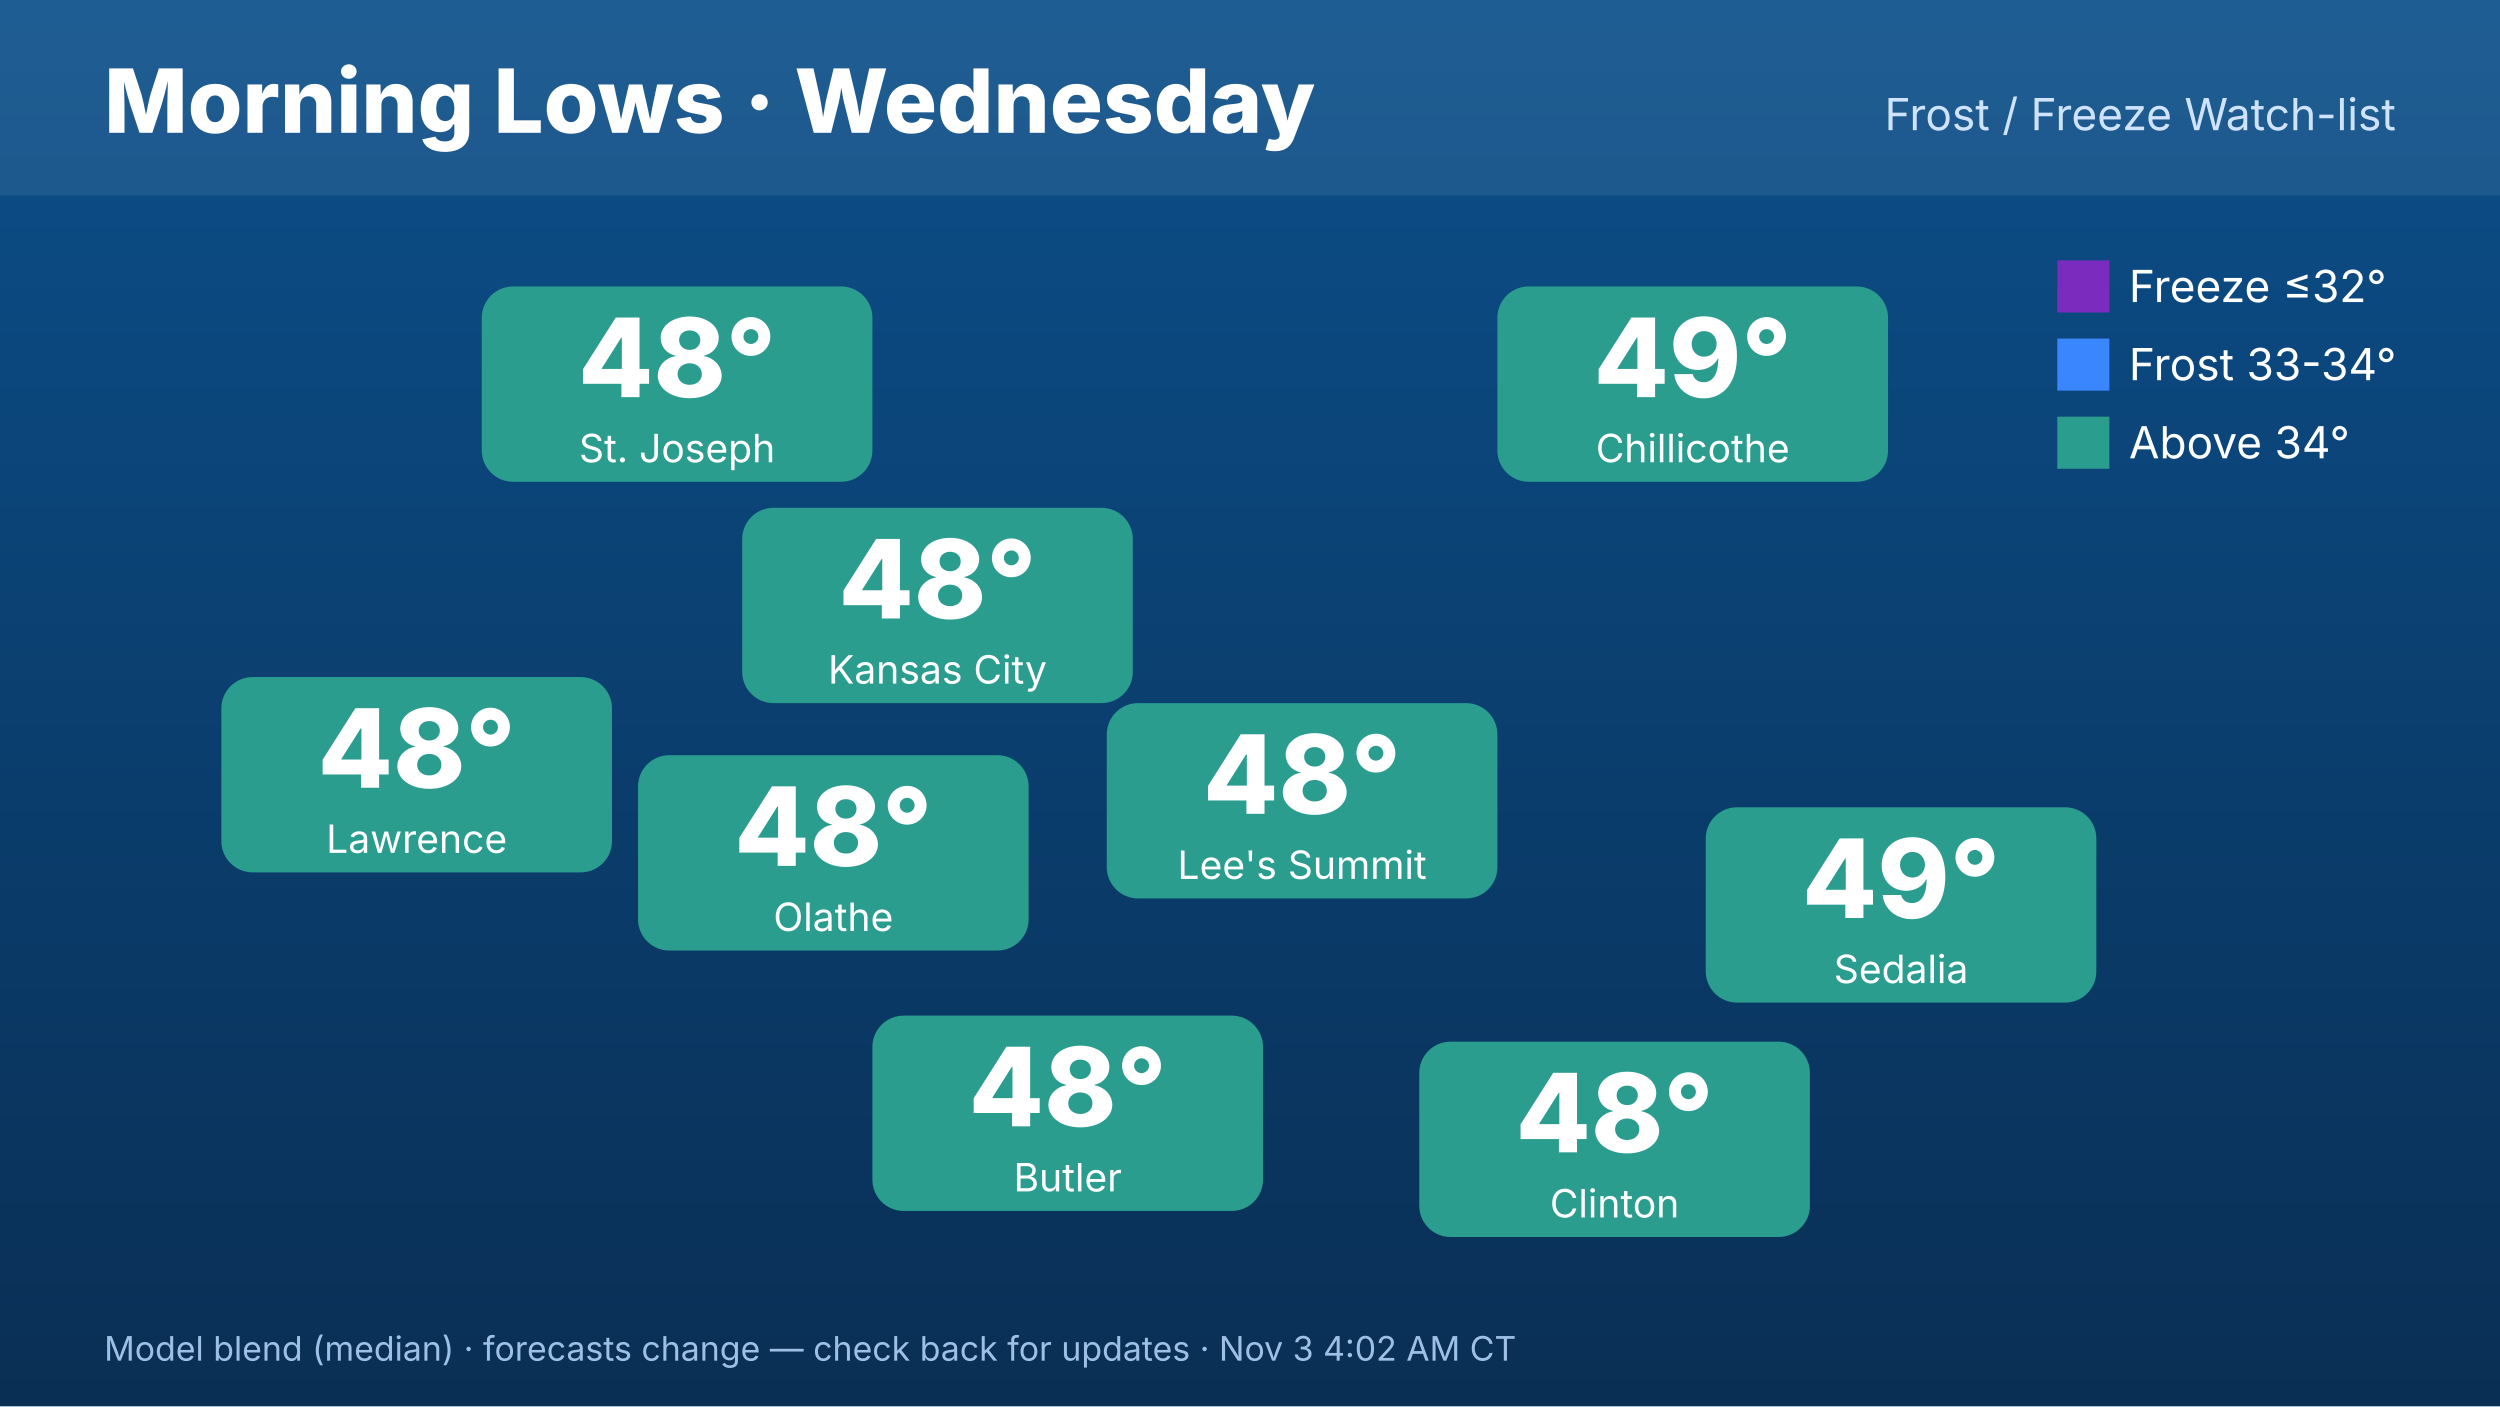
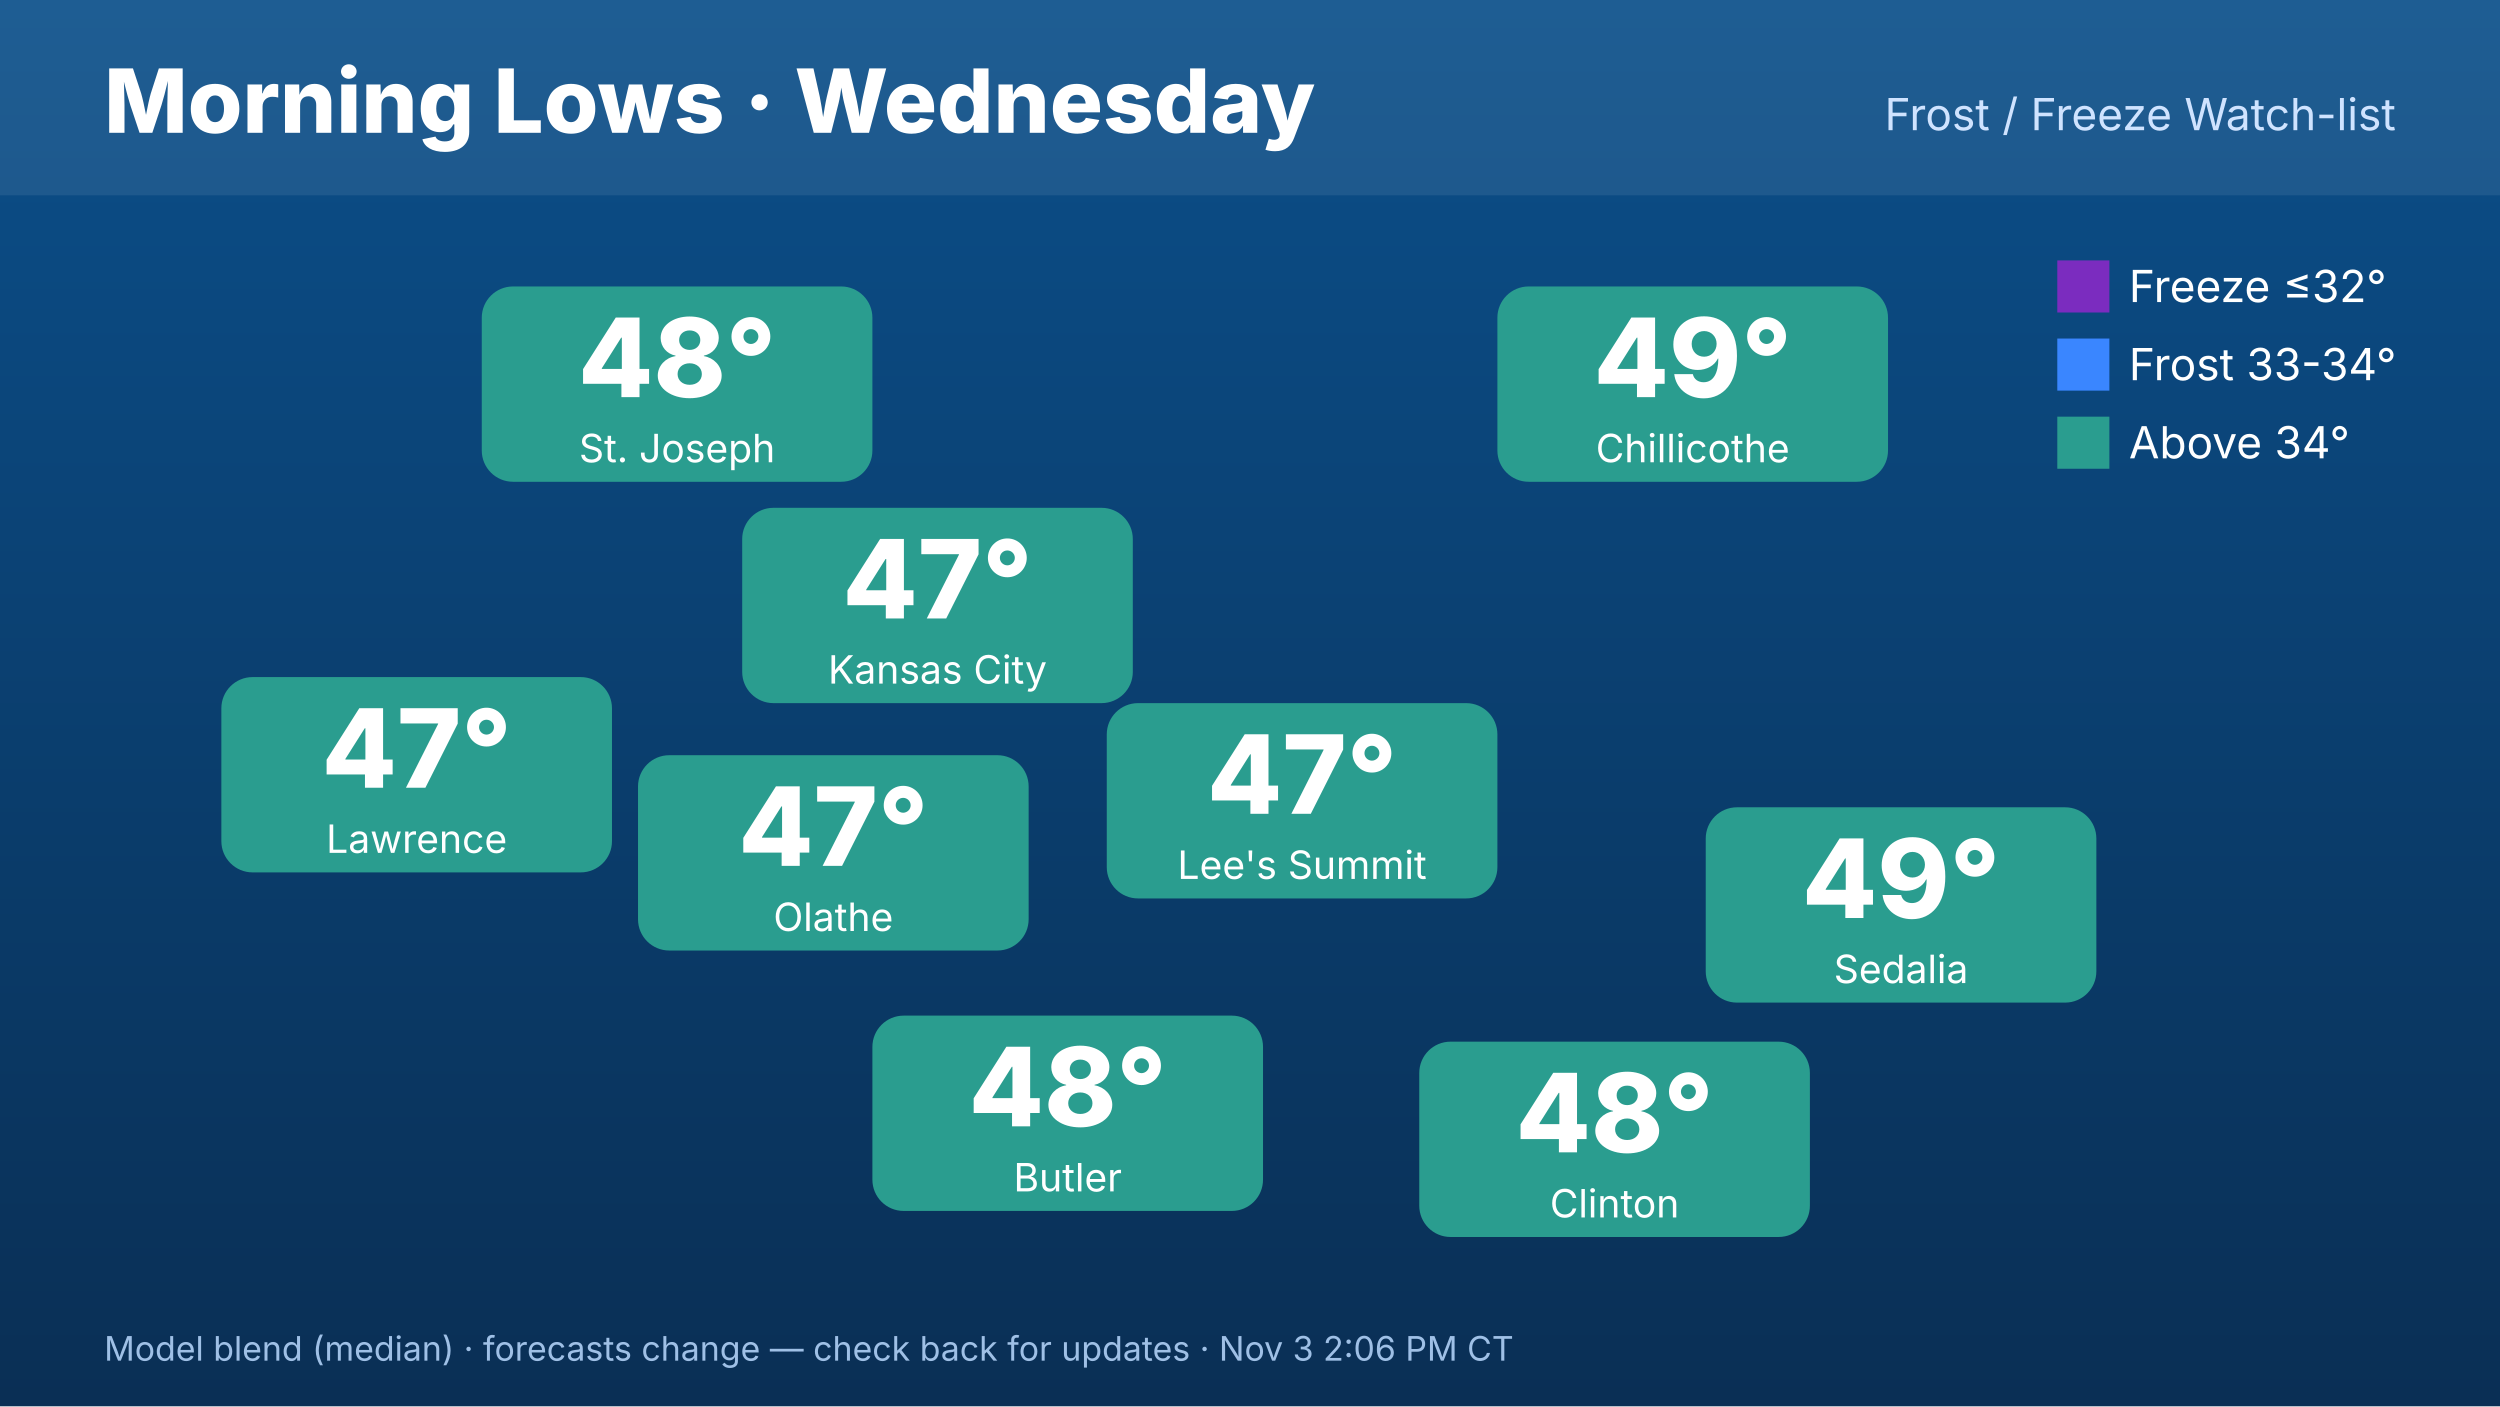
<svg xmlns="http://www.w3.org/2000/svg" width="1920" height="1080" viewBox="0 0 1920 1080" font-family="Inter,Helvetica,Arial,sans-serif">
  <defs>
    <linearGradient id="bg" x1="0" y1="0" x2="0" y2="1">
      <stop offset="0" stop-color="#0b4f8a" />
      <stop offset="1" stop-color="#0a2f55" />
    </linearGradient>
  </defs>
  <rect width="1920" height="1080" fill="url(#bg)" />
  <rect x="0" y="0" width="1920" height="150" fill="#ffffff" opacity=".08" />
  <text x="80" y="102" font-size="68" font-weight="800" fill="#fff">Morning Lows · Wednesday</text>
  <text x="1840" y="100" font-size="34" fill="#cfe3ff" text-anchor="end">Frost / Freeze Watch-list</text>
  <rect x="570" y="390" width="300" height="150" rx="24" fill="#2a9d8f" />
-   <text x="720" y="475" font-size="84" font-weight="800" fill="#fff" text-anchor="middle">48°</text>
+   <text x="720" y="475" font-size="84" font-weight="800" fill="#fff" text-anchor="middle">47°</text>
  <text x="720" y="525" font-size="30" fill="#fff" text-anchor="middle">Kansas City</text>
  <rect x="370" y="220" width="300" height="150" rx="24" fill="#2a9d8f" />
  <text x="520" y="305" font-size="84" font-weight="800" fill="#fff" text-anchor="middle">48°</text>
  <text x="520" y="355" font-size="30" fill="#fff" text-anchor="middle">St. Joseph</text>
  <rect x="170" y="520" width="300" height="150" rx="24" fill="#2a9d8f" />
-   <text x="320" y="605" font-size="84" font-weight="800" fill="#fff" text-anchor="middle">48°</text>
+   <text x="320" y="605" font-size="84" font-weight="800" fill="#fff" text-anchor="middle">47°</text>
  <text x="320" y="655" font-size="30" fill="#fff" text-anchor="middle">Lawrence</text>
  <rect x="1150" y="220" width="300" height="150" rx="24" fill="#2a9d8f" />
  <text x="1300" y="305" font-size="84" font-weight="800" fill="#fff" text-anchor="middle">49°</text>
  <text x="1300" y="355" font-size="30" fill="#fff" text-anchor="middle">Chillicothe</text>
  <rect x="1310" y="620" width="300" height="150" rx="24" fill="#2a9d8f" />
  <text x="1460" y="705" font-size="84" font-weight="800" fill="#fff" text-anchor="middle">49°</text>
  <text x="1460" y="755" font-size="30" fill="#fff" text-anchor="middle">Sedalia</text>
  <rect x="1090" y="800" width="300" height="150" rx="24" fill="#2a9d8f" />
  <text x="1240" y="885" font-size="84" font-weight="800" fill="#fff" text-anchor="middle">48°</text>
  <text x="1240" y="935" font-size="30" fill="#fff" text-anchor="middle">Clinton</text>
  <rect x="670" y="780" width="300" height="150" rx="24" fill="#2a9d8f" />
  <text x="820" y="865" font-size="84" font-weight="800" fill="#fff" text-anchor="middle">48°</text>
  <text x="820" y="915" font-size="30" fill="#fff" text-anchor="middle">Butler</text>
  <rect x="490" y="580" width="300" height="150" rx="24" fill="#2a9d8f" />
-   <text x="640" y="665" font-size="84" font-weight="800" fill="#fff" text-anchor="middle">48°</text>
+   <text x="640" y="665" font-size="84" font-weight="800" fill="#fff" text-anchor="middle">47°</text>
  <text x="640" y="715" font-size="30" fill="#fff" text-anchor="middle">Olathe</text>
  <rect x="850" y="540" width="300" height="150" rx="24" fill="#2a9d8f" />
-   <text x="1000" y="625" font-size="84" font-weight="800" fill="#fff" text-anchor="middle">48°</text>
+   <text x="1000" y="625" font-size="84" font-weight="800" fill="#fff" text-anchor="middle">47°</text>
  <text x="1000" y="675" font-size="30" fill="#fff" text-anchor="middle">Lee's Summit</text>
  <g font-size="34" fill="#fff">
    <rect x="1580" y="200" width="40" height="40" fill="#7b2cbf" />
    <text x="1635" y="232">Freeze ≤32°</text>
    <rect x="1580" y="260" width="40" height="40" fill="#3a86ff" />
    <text x="1635" y="292">Frost 33-34°</text>
    <rect x="1580" y="320" width="40" height="40" fill="#2a9d8f" />
    <text x="1635" y="352">Above 34°</text>
  </g>
-   <text x="80" y="1045" font-size="26" fill="#9fc0e6">Model blend (median) · forecasts change — check back for updates · Nov 3 4:02 AM CT</text>
+   <text x="80" y="1045" font-size="26" fill="#9fc0e6">Model blend (median) · forecasts change — check back for updates · Nov 3 2:06 PM CT</text>
</svg>
